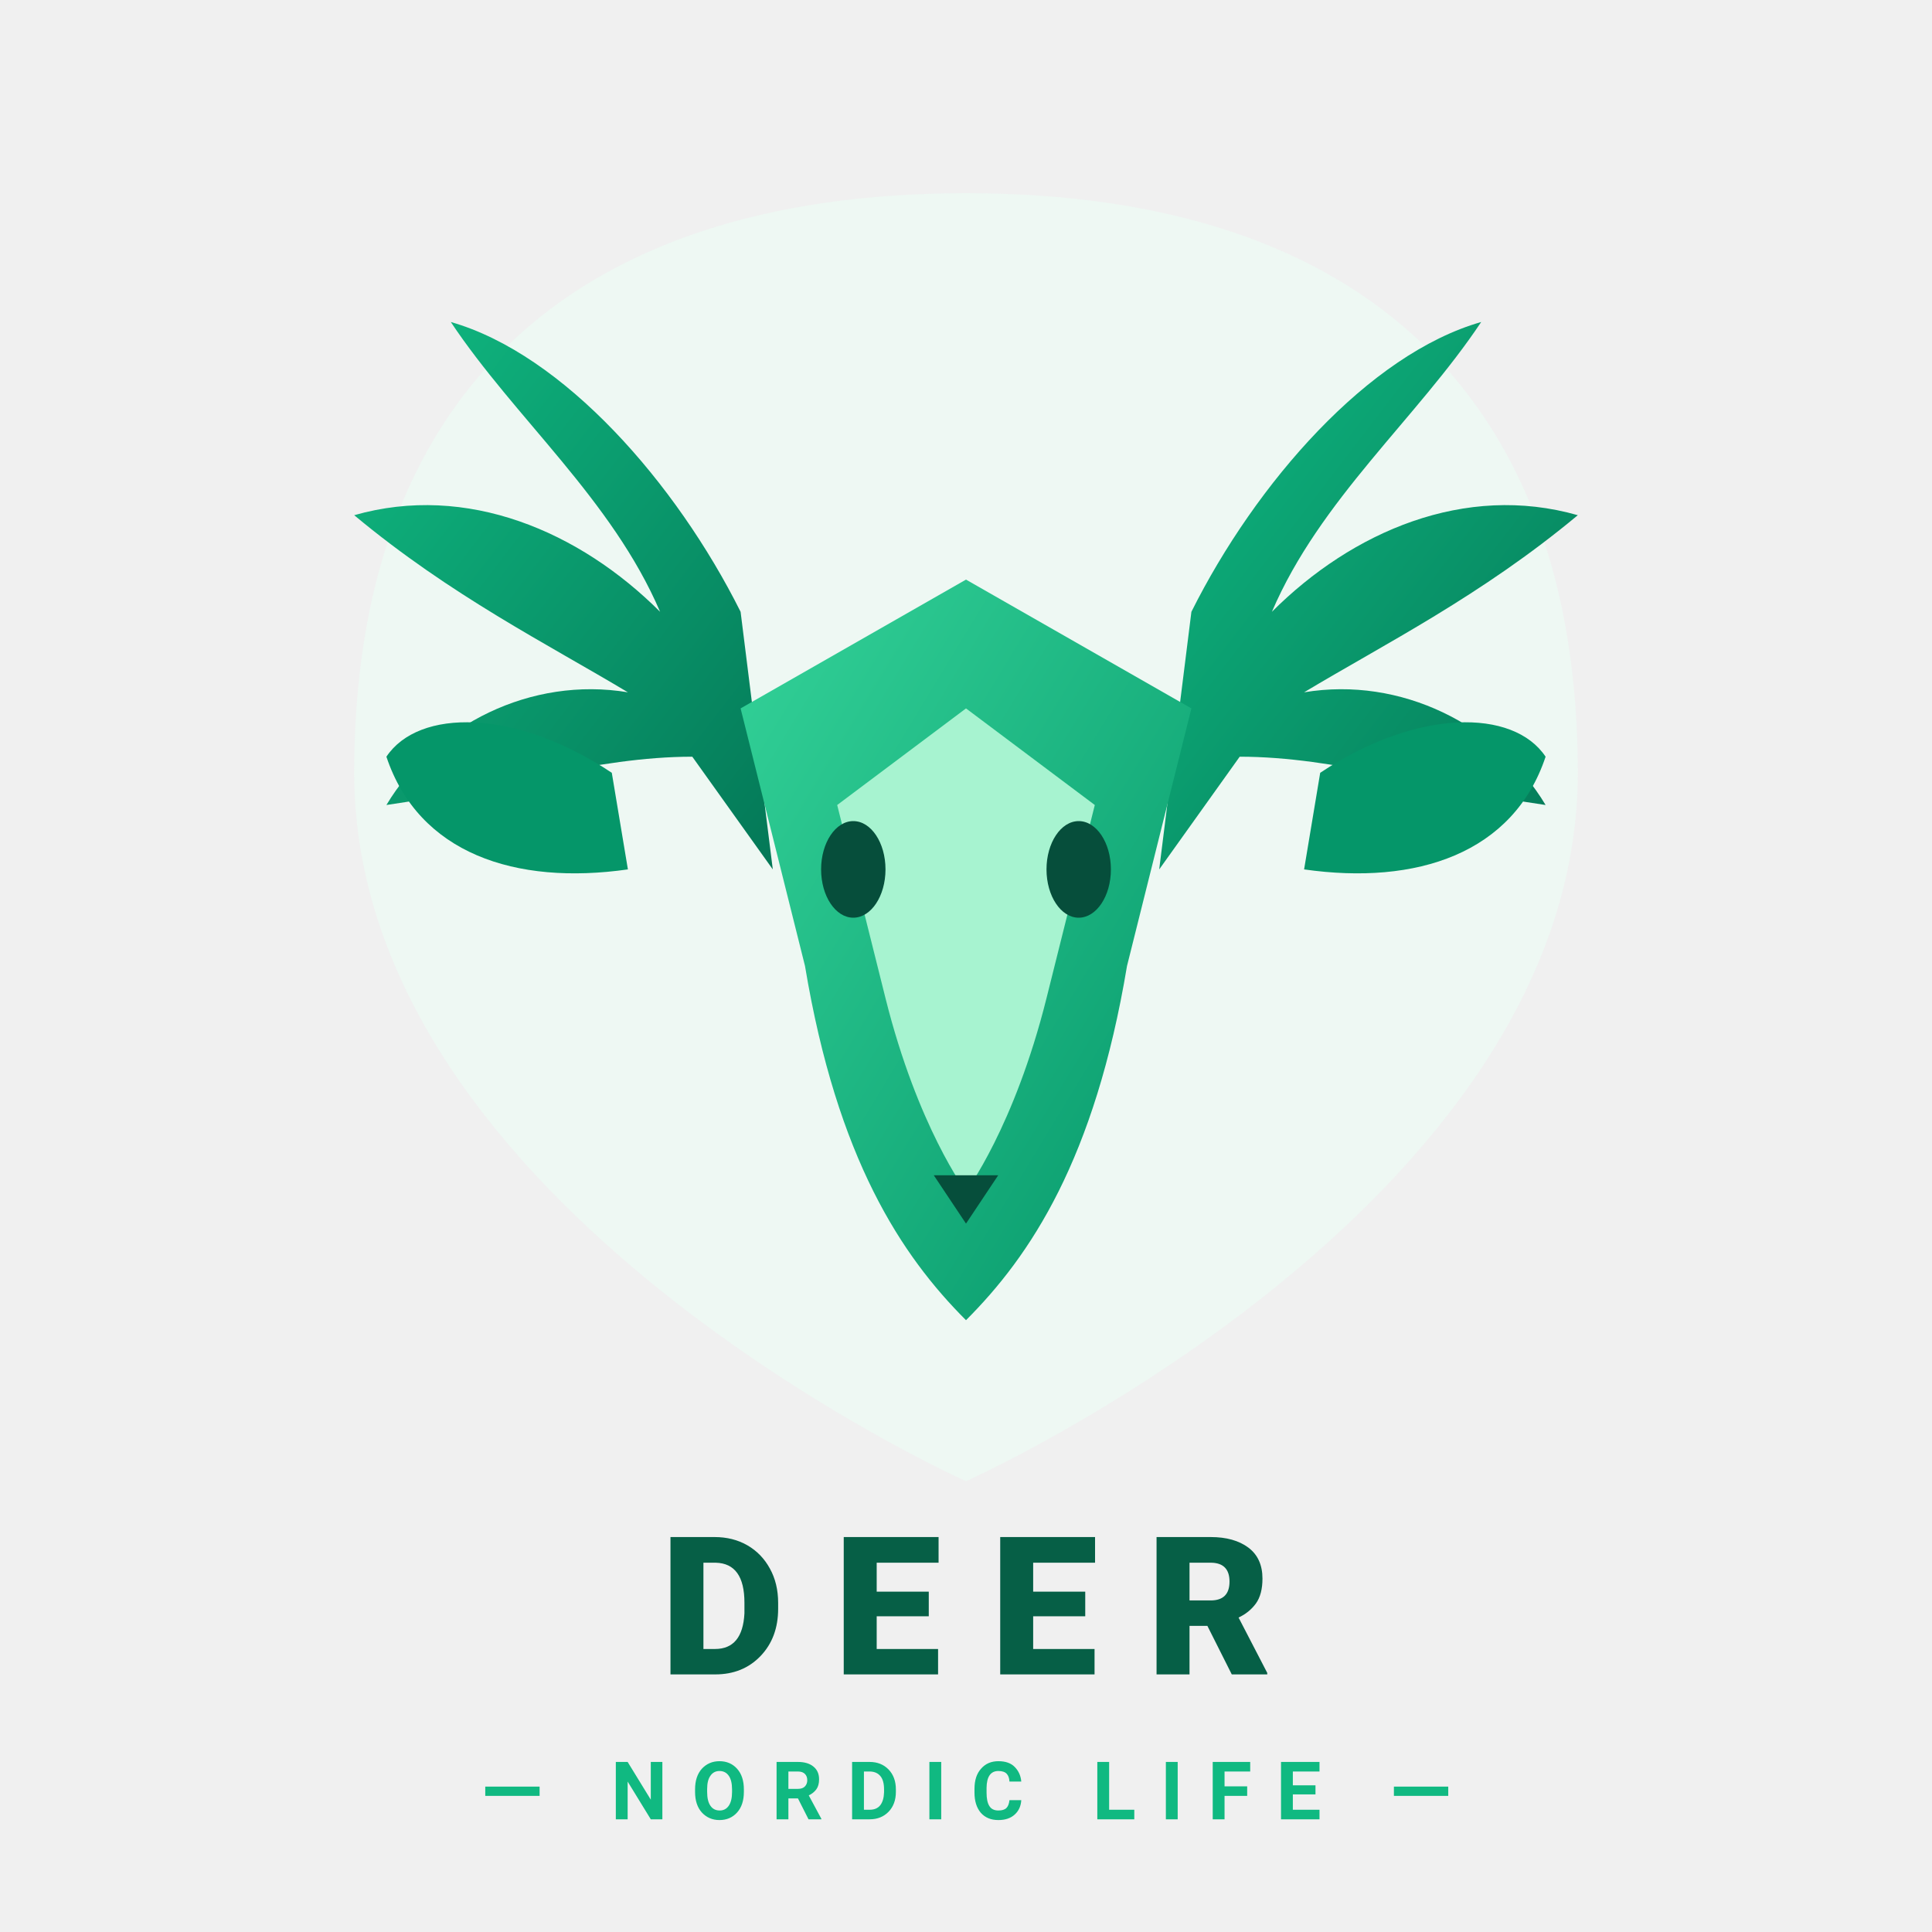
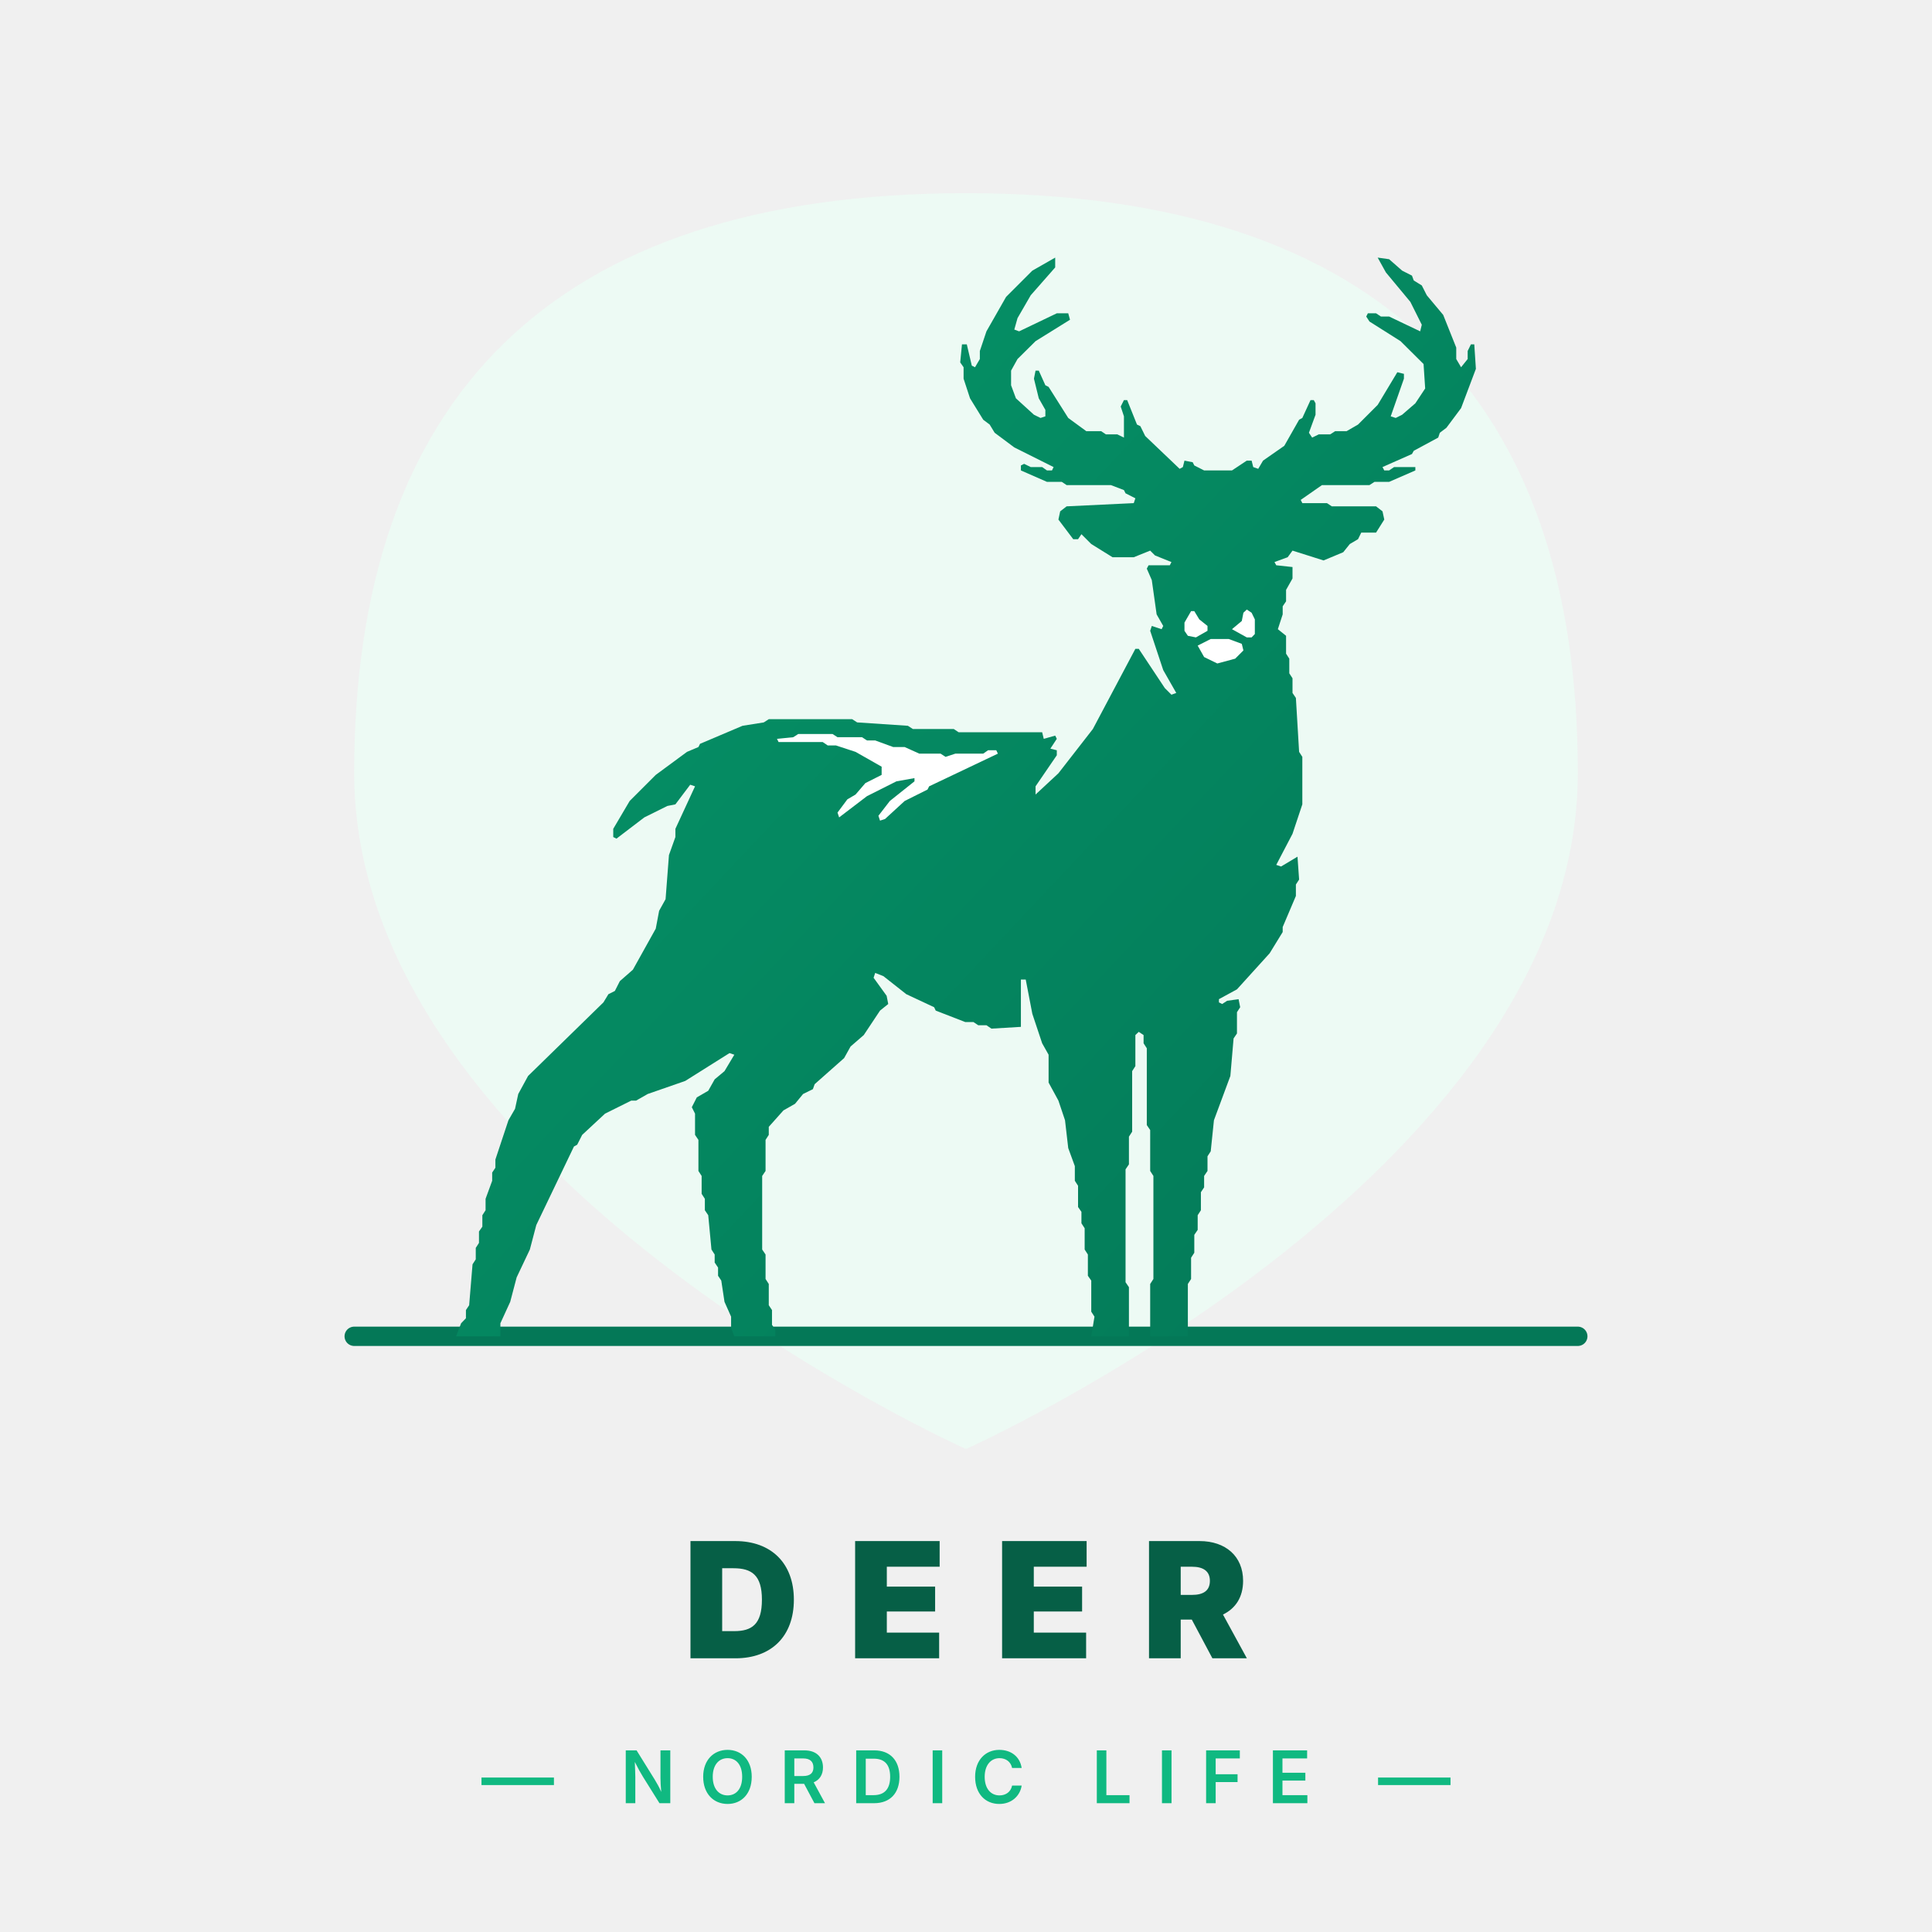
<svg xmlns="http://www.w3.org/2000/svg" viewBox="0 0 120 120" width="100%" height="100%">
  <defs>
-     <linearGradient id="deer-grad" x1="0%" y1="0%" x2="100%" y2="100%">
-       <stop offset="0%" stop-color="#34d399" />
-       <stop offset="100%" stop-color="#059669" />
-     </linearGradient>
-     <linearGradient id="deer-gold" x1="0%" y1="0%" x2="100%" y2="100%">
-       <stop offset="0%" stop-color="#10b981" />
+     <linearGradient id="deer-forest" x1="0%" y1="0%" x2="100%" y2="100%">
+       <stop offset="0%" stop-color="#059669" />
      <stop offset="100%" stop-color="#047857" />
    </linearGradient>
+     <linearGradient id="deer-gold" x1="0%" y1="0%" x2="0%" y2="100%">
+       <stop offset="0%" stop-color="#34d399" />
+       <stop offset="100%" stop-color="#10b981" />
+     </linearGradient>
  </defs>
-   <path d="M 60 12 C 85 12 98 25 98 48 C 98 75 60 92 60 92 C 60 92 22 75 22 48 C 22 25 35 12 60 12 Z" fill="#ecfdf5" opacity="0.6" />
-   <path d="M 46 38 C 42 30 35 22 28 20 C 32 26 38 31 41 38 C 36 33 29 30 22 32 C 28 37 34 40 39 43 C 33 42 27 45 24 50 C 31 49 37 47 43 47 L 48 54 Z" fill="url(#deer-gold)" />
-   <path d="M 74 38 C 78 30 85 22 92 20 C 88 26 82 31 79 38 C 84 33 91 30 98 32 C 92 37 86 40 81 43 C 87 42 93 45 96 50 C 89 49 83 47 77 47 L 72 54 Z" fill="url(#deer-gold)" />
-   <path d="M 38 48 C 32 44 26 44 24 47 C 26 53 32 55 39 54 Z" fill="#059669" />
-   <path d="M 82 48 C 88 44 94 44 96 47 C 94 53 88 55 81 54 Z" fill="#059669" />
-   <path d="M 46 44 L 60 36 L 74 44 L 70 60 C 68 72 64 78 60 82 C 56 78 52 72 50 60 Z" fill="url(#deer-grad)" />
-   <path d="M 52 50 L 60 44 L 68 50 L 65 62 C 63 70 60 74 60 74 C 60 74 57 70 55 62 Z" fill="#a7f3d0" />
-   <polygon points="58,73 62,73 60,76" fill="#064e3b" />
-   <ellipse cx="53" cy="54" rx="2" ry="3" fill="#064e3b" />
-   <ellipse cx="67" cy="54" rx="2" ry="3" fill="#064e3b" />
-   <text x="60" y="104" font-family="-apple-system, BlinkMacSystemFont, 'Segoe UI', Roboto, sans-serif" font-weight="900" font-size="12" fill="#065f46" letter-spacing="3" text-anchor="middle">DEER</text>
-   <text x="60" y="113" font-family="-apple-system, BlinkMacSystemFont, 'Segoe UI', Roboto, sans-serif" font-weight="600" font-size="5" fill="#10b981" letter-spacing="1.5" text-anchor="middle">― NORDIC LIFE ―</text>
+   <path d="M 60 12 C 86 12 98 25 98 48 C 98 73 60 90 60 90 C 60 90 22 73 22 48 C 22 25 34 12 60 12 Z" fill="#ecfdf5" opacity="0.8" />
+   <path d="M 22 83.00 L 98 83.00" stroke="#047857" stroke-width="1.2" stroke-linecap="round" />
+   <path d="M 87.70 17.12 L 87.09 16.81 L 86.28 16.10 L 85.57 16.00 L 86.08 16.92 L 87.60 18.75 L 88.31 20.17 L 88.21 20.58 L 86.28 19.66 L 85.77 19.66 L 85.47 19.46 L 84.96 19.46 L 84.86 19.66 L 85.06 19.97 L 86.99 21.19 L 88.42 22.61 L 88.52 24.13 L 87.91 25.05 L 87.09 25.76 L 86.69 25.96 L 86.38 25.86 L 87.20 23.52 L 87.20 23.22 L 86.79 23.12 L 85.57 25.15 L 84.35 26.37 L 83.64 26.78 L 82.93 26.78 L 82.62 26.98 L 81.91 26.98 L 81.50 27.18 L 81.30 26.88 L 81.71 25.76 L 81.71 25.05 L 81.60 24.85 L 81.40 24.85 L 80.89 25.96 L 80.69 26.07 L 79.77 27.69 L 78.45 28.61 L 78.15 29.12 L 77.84 29.01 L 77.74 28.61 L 77.44 28.61 L 76.52 29.22 L 74.79 29.22 L 74.18 28.91 L 74.08 28.71 L 73.57 28.61 L 73.47 29.01 L 73.27 29.12 L 71.13 27.08 L 70.83 26.47 L 70.62 26.37 L 70.01 24.85 L 69.81 24.85 L 69.61 25.25 L 69.81 25.86 L 69.81 27.18 L 69.40 26.98 L 68.69 26.98 L 68.39 26.78 L 67.47 26.78 L 66.35 25.96 L 65.13 24.03 L 64.93 23.93 L 64.52 23.02 L 64.32 23.02 L 64.22 23.52 L 64.52 24.74 L 64.93 25.46 L 64.93 25.86 L 64.63 25.96 L 64.22 25.76 L 63.10 24.74 L 62.80 23.93 L 62.80 23.02 L 63.20 22.30 L 64.32 21.19 L 66.46 19.86 L 66.35 19.46 L 65.64 19.46 L 63.30 20.58 L 63.00 20.47 L 63.20 19.76 L 64.02 18.34 L 65.54 16.61 L 65.54 16.00 L 64.12 16.81 L 62.49 18.44 L 61.27 20.58 L 60.86 21.80 L 60.86 22.30 L 60.56 22.81 L 60.36 22.71 L 60.05 21.39 L 59.75 21.39 L 59.64 22.51 L 59.85 22.81 L 59.85 23.52 L 60.25 24.74 L 61.07 26.07 L 61.47 26.37 L 61.78 26.88 L 63.00 27.79 L 65.44 29.01 L 65.34 29.22 L 65.03 29.22 L 64.73 29.01 L 64.02 29.01 L 63.61 28.81 L 63.41 28.91 L 63.41 29.22 L 65.03 29.93 L 65.95 29.93 L 66.25 30.13 L 69.00 30.13 L 69.81 30.44 L 69.91 30.64 L 70.52 30.95 L 70.42 31.25 L 66.25 31.45 L 65.85 31.76 L 65.74 32.27 L 66.66 33.49 L 66.96 33.49 L 67.17 33.18 L 67.78 33.79 L 69.10 34.61 L 70.42 34.61 L 71.44 34.20 L 71.74 34.50 L 72.76 34.91 L 72.66 35.11 L 71.34 35.11 L 71.23 35.32 L 71.54 36.03 L 71.84 38.16 L 72.25 38.88 L 72.15 39.08 L 71.54 38.88 L 71.44 39.18 L 72.25 41.62 L 73.06 43.04 L 72.76 43.15 L 72.35 42.74 L 70.73 40.30 L 70.52 40.30 L 67.88 45.28 L 65.74 48.03 L 64.32 49.35 L 64.32 48.84 L 65.64 46.91 L 65.64 46.60 L 65.24 46.50 L 65.64 45.89 L 65.54 45.69 L 64.83 45.89 L 64.73 45.48 L 59.54 45.48 L 59.24 45.28 L 56.70 45.28 L 56.39 45.08 L 53.24 44.87 L 52.93 44.67 L 47.75 44.67 L 47.44 44.87 L 46.12 45.08 L 43.48 46.20 L 43.38 46.40 L 42.67 46.70 L 40.73 48.13 L 39.11 49.75 L 38.09 51.48 L 38.09 51.99 L 38.29 52.09 L 40.02 50.77 L 41.45 50.06 L 41.95 49.96 L 42.87 48.74 L 43.17 48.84 L 41.95 51.48 L 41.95 51.99 L 41.55 53.11 L 41.34 55.85 L 40.94 56.57 L 40.73 57.68 L 39.31 60.23 L 38.50 60.94 L 38.19 61.55 L 37.79 61.75 L 37.48 62.26 L 32.80 66.83 L 32.19 67.95 L 31.99 68.87 L 31.58 69.58 L 30.77 72.02 L 30.77 72.53 L 30.57 72.83 L 30.57 73.34 L 30.16 74.46 L 30.16 75.17 L 29.96 75.48 L 29.96 76.19 L 29.75 76.49 L 29.75 77.20 L 29.55 77.51 L 29.55 78.22 L 29.35 78.53 L 29.14 81.07 L 28.94 81.37 L 28.94 81.88 L 28.64 82.19 L 28.33 83.00 L 31.08 83.00 L 31.08 82.19 L 31.69 80.86 L 32.09 79.34 L 32.91 77.61 L 33.31 76.09 L 35.65 71.21 L 35.85 71.10 L 36.16 70.49 L 37.58 69.17 L 39.21 68.36 L 39.51 68.36 L 40.23 67.95 L 42.56 67.14 L 45.31 65.41 L 45.61 65.51 L 45.00 66.53 L 44.39 67.04 L 43.99 67.75 L 43.28 68.16 L 42.97 68.77 L 43.17 69.17 L 43.17 70.49 L 43.38 70.80 L 43.38 72.73 L 43.58 73.04 L 43.58 74.15 L 43.78 74.46 L 43.78 75.17 L 43.99 75.48 L 44.19 77.61 L 44.39 77.92 L 44.39 78.42 L 44.60 78.73 L 44.60 79.24 L 44.80 79.54 L 45.00 80.86 L 45.41 81.78 L 45.41 82.49 L 45.61 83.00 L 48.16 83.00 L 48.16 82.59 L 47.95 82.29 L 47.95 81.37 L 47.75 81.07 L 47.75 79.75 L 47.55 79.44 L 47.55 77.92 L 47.34 77.61 L 47.34 73.04 L 47.55 72.73 L 47.55 70.80 L 47.75 70.49 L 47.75 69.99 L 48.66 68.97 L 49.38 68.56 L 49.88 67.95 L 50.49 67.65 L 50.60 67.34 L 52.43 65.72 L 52.83 65.00 L 53.65 64.29 L 54.66 62.77 L 55.17 62.36 L 55.07 61.85 L 54.26 60.73 L 54.36 60.43 L 54.87 60.63 L 56.29 61.75 L 58.02 62.56 L 58.12 62.77 L 59.95 63.48 L 60.46 63.48 L 60.76 63.68 L 61.27 63.68 L 61.58 63.89 L 63.41 63.78 L 63.41 60.84 L 63.71 60.84 L 64.12 62.97 L 64.73 64.80 L 65.13 65.51 L 65.13 67.24 L 65.74 68.36 L 66.15 69.58 L 66.35 71.31 L 66.76 72.43 L 66.76 73.34 L 66.96 73.65 L 66.96 74.97 L 67.17 75.27 L 67.17 75.98 L 67.37 76.29 L 67.37 77.61 L 67.57 77.92 L 67.57 79.24 L 67.78 79.54 L 67.78 81.47 L 67.98 81.78 L 67.78 83.00 L 70.12 83.00 L 70.12 79.95 L 69.91 79.64 L 69.91 72.63 L 70.12 72.32 L 70.12 70.60 L 70.32 70.29 L 70.32 66.53 L 70.52 66.22 L 70.52 64.29 L 70.73 64.09 L 71.03 64.29 L 71.03 64.80 L 71.23 65.11 L 71.23 69.88 L 71.44 70.19 L 71.44 72.73 L 71.64 73.04 L 71.64 79.44 L 71.44 79.75 L 71.44 83.00 L 73.78 83.00 L 73.78 79.75 L 73.98 79.44 L 73.98 78.12 L 74.18 77.81 L 74.18 76.70 L 74.39 76.39 L 74.39 75.48 L 74.59 75.17 L 74.59 74.05 L 74.79 73.75 L 74.79 73.04 L 75.00 72.73 L 75.00 71.82 L 75.20 71.51 L 75.40 69.58 L 76.42 66.83 L 76.62 64.50 L 76.83 64.19 L 76.83 62.87 L 77.03 62.56 L 76.93 62.06 L 76.22 62.16 L 75.91 62.36 L 75.71 62.26 L 75.71 62.06 L 76.83 61.45 L 78.86 59.21 L 79.67 57.89 L 79.67 57.58 L 80.49 55.65 L 80.49 54.94 L 80.69 54.63 L 80.59 53.21 L 79.57 53.82 L 79.27 53.72 L 80.28 51.79 L 80.89 49.96 L 80.89 47.01 L 80.69 46.70 L 80.49 43.35 L 80.28 43.04 L 80.28 42.13 L 80.08 41.82 L 80.08 40.91 L 79.88 40.60 L 79.88 39.49 L 79.37 39.08 L 79.67 38.16 L 79.67 37.66 L 79.88 37.35 L 79.88 36.64 L 80.28 35.93 L 80.28 35.22 L 79.27 35.11 L 79.16 34.91 L 79.98 34.61 L 80.28 34.20 L 82.21 34.81 L 83.43 34.30 L 83.84 33.79 L 84.35 33.49 L 84.55 33.08 L 85.47 33.08 L 85.98 32.27 L 85.87 31.76 L 85.47 31.45 L 82.72 31.45 L 82.42 31.25 L 80.89 31.25 L 80.79 31.05 L 82.11 30.13 L 85.06 30.13 L 85.37 29.93 L 86.28 29.93 L 87.91 29.22 L 87.91 29.01 L 86.59 29.01 L 86.28 29.22 L 85.98 29.22 L 85.87 29.01 L 87.70 28.20 L 87.81 28.00 L 89.33 27.18 L 89.43 26.88 L 89.84 26.57 L 90.75 25.35 L 91.67 22.91 L 91.57 21.39 L 91.36 21.39 L 91.16 21.80 L 91.16 22.30 L 90.75 22.81 L 90.45 22.30 L 90.45 21.59 L 89.64 19.56 L 88.62 18.34 L 88.31 17.73 L 87.81 17.42 Z" fill="url(#deer-forest)" />
+   <path d="M 48.26 45.89 L 49.27 45.79 L 49.58 45.59 L 51.71 45.59 L 52.02 45.79 L 53.54 45.79 L 53.85 45.99 L 54.36 45.99 L 55.48 46.40 L 56.19 46.40 L 57.10 46.81 L 58.42 46.81 L 58.73 47.01 L 59.34 46.81 L 61.07 46.81 L 61.37 46.60 L 61.88 46.60 L 61.98 46.81 L 57.71 48.84 L 57.61 49.04 L 56.19 49.75 L 54.97 50.87 L 54.66 50.97 L 54.56 50.67 L 55.27 49.75 L 56.80 48.53 L 56.80 48.33 L 55.68 48.53 L 53.85 49.45 L 52.12 50.77 L 52.02 50.47 L 52.63 49.65 L 53.14 49.35 L 53.75 48.64 L 54.76 48.13 L 54.76 47.62 L 53.14 46.70 L 51.92 46.30 L 51.41 46.30 L 51.10 46.09 L 48.36 46.09 Z" fill="#ffffff" />
+   <path d="M 74.39 40.10 L 75.20 39.69 L 76.32 39.69 L 77.13 39.99 L 77.23 40.40 L 76.72 40.91 L 75.61 41.21 L 74.79 40.81 Z" fill="#ffffff" />
+   <path d="M 73.98 37.96 L 74.18 37.96 L 74.49 38.47 L 75.00 38.88 L 75.00 39.18 L 74.28 39.59 L 73.78 39.49 L 73.57 39.18 L 73.57 38.67 Z" fill="#ffffff" />
+   <path d="M 77.44 37.86 L 77.74 38.06 L 77.94 38.47 L 77.94 39.38 L 77.74 39.59 L 77.44 39.59 L 76.52 39.08 L 77.13 38.57 L 77.23 38.06 Z" fill="#ffffff" />
+   <text x="60" y="103" text-anchor="middle" font-family="system-ui, -apple-system, sans-serif" font-weight="900" font-size="10" fill="#065f46" letter-spacing="3">DEER</text>
+   <text x="60" y="112" text-anchor="middle" font-family="system-ui, -apple-system, sans-serif" font-weight="600" font-size="4.5" fill="#10b981" letter-spacing="1.5">― NORDIC LIFE ―</text>
</svg>
